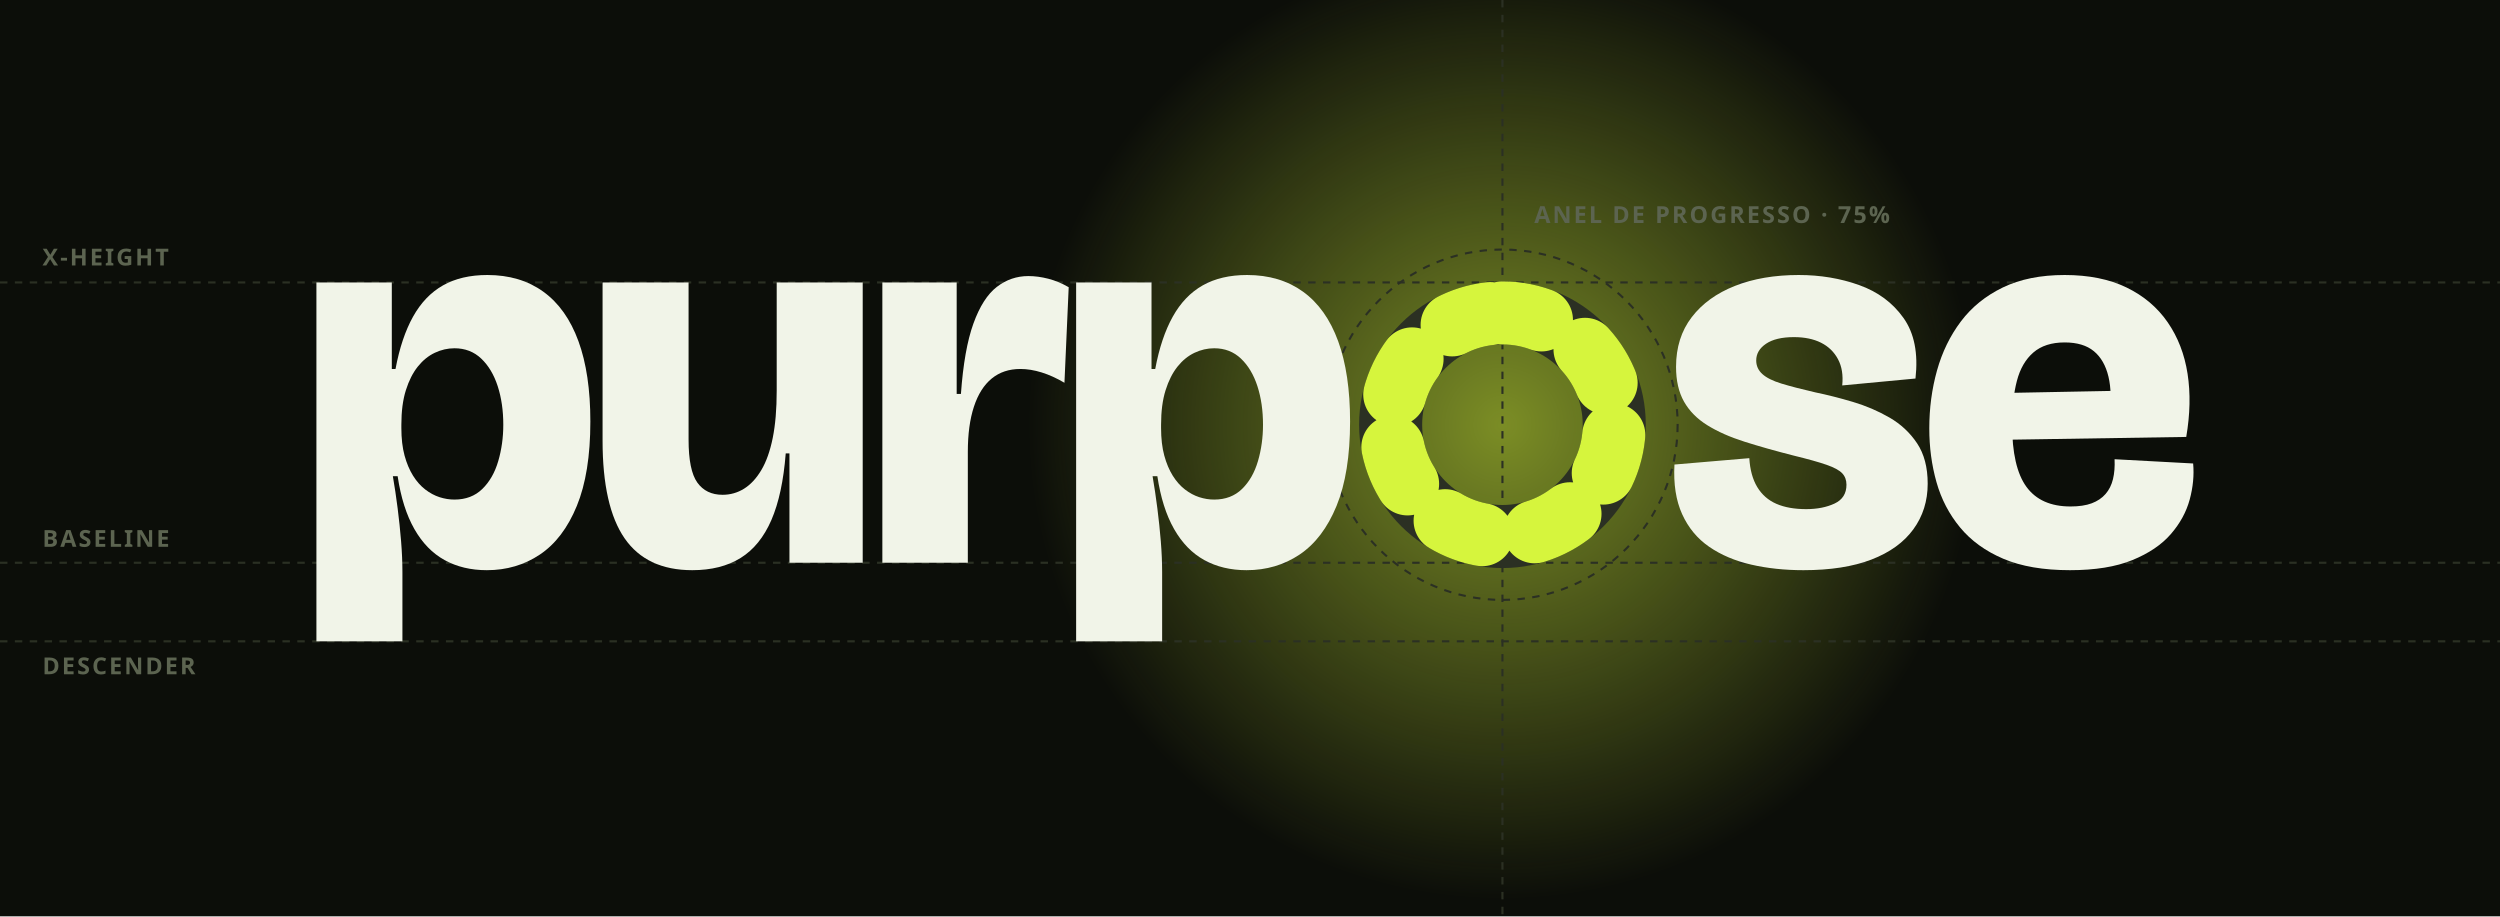
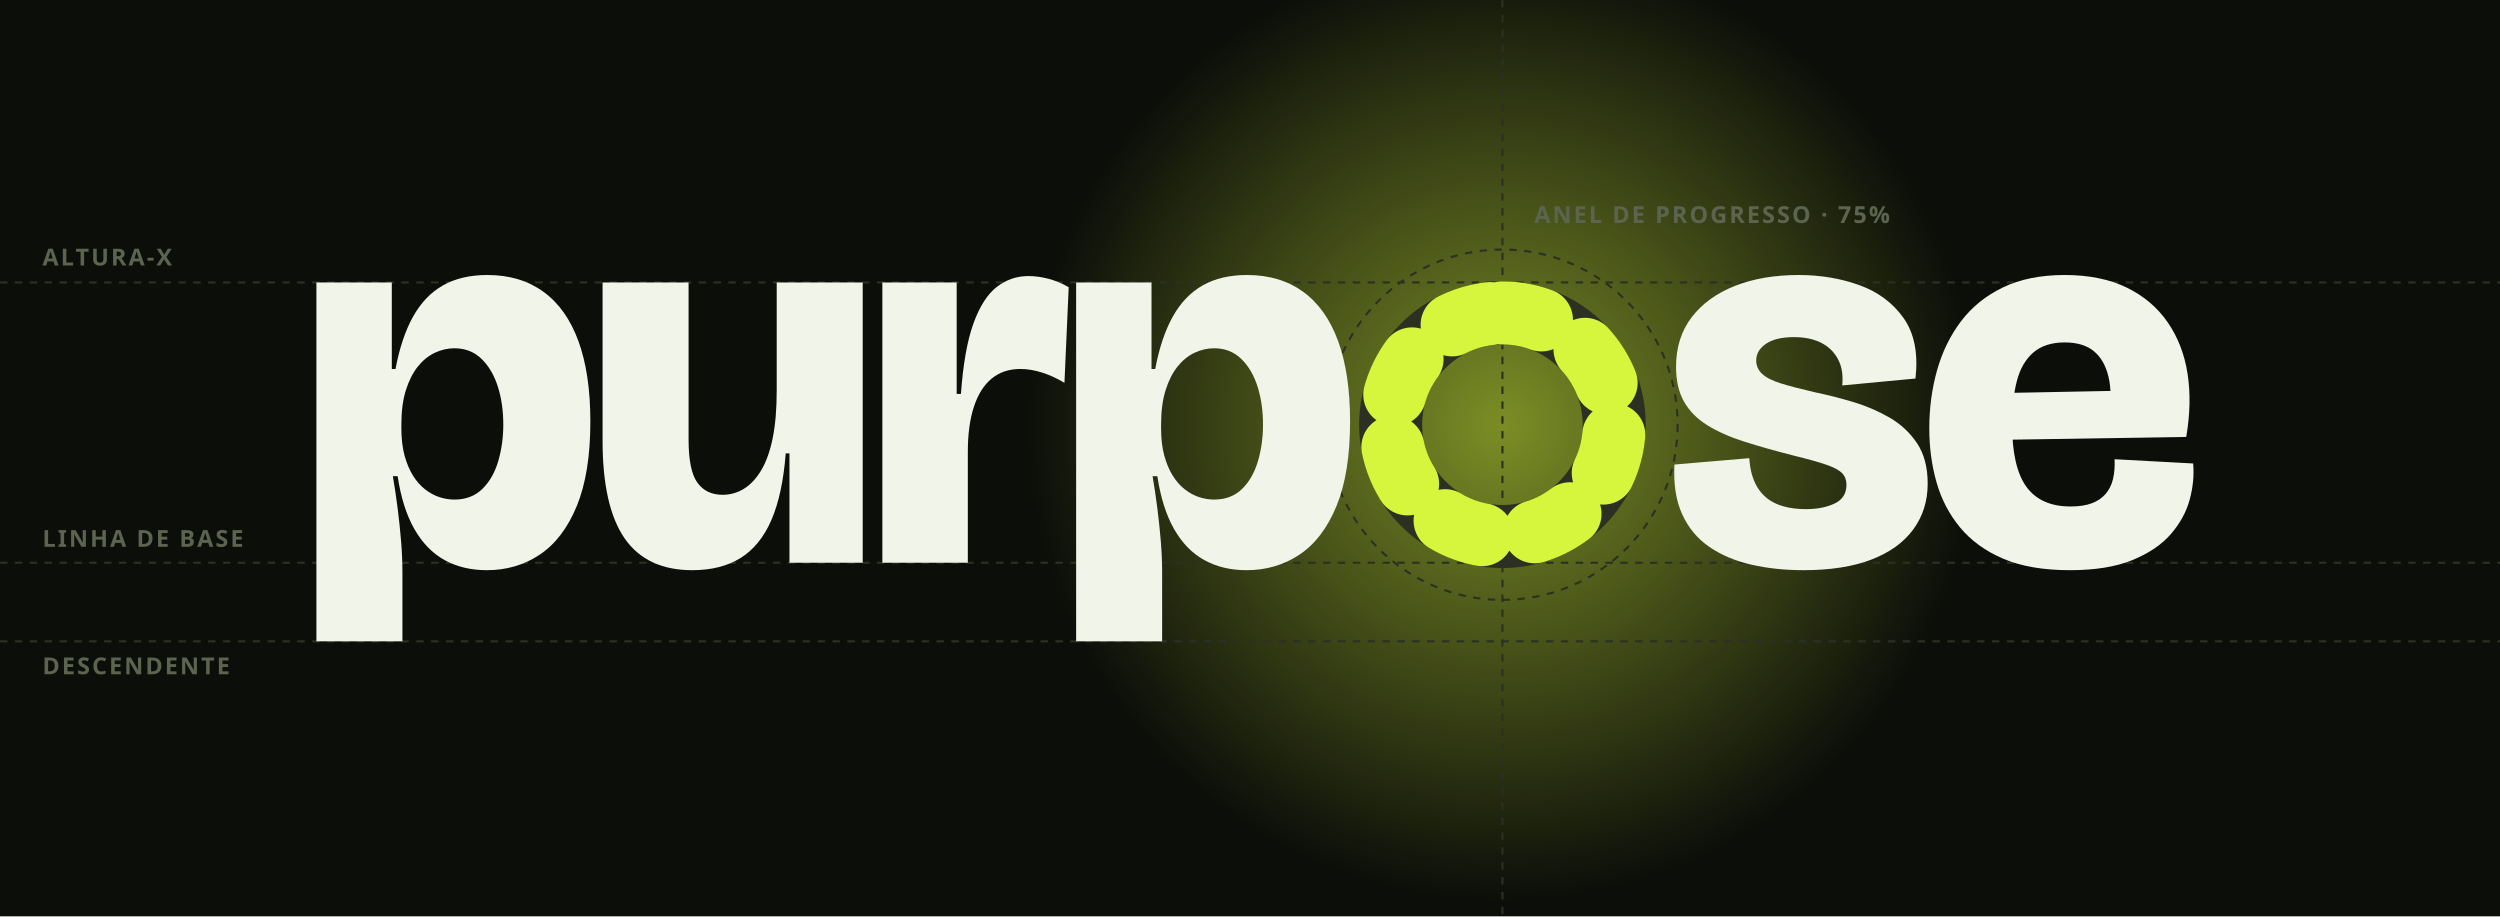
<svg xmlns="http://www.w3.org/2000/svg" viewBox="-560 -1060 4709 1726" role="img" aria-label="purpose — logótipo animado">
  <style>
.l{animation:up 6s cubic-bezier(.2,.9,.25,1) infinite both}
.l0{animation-delay:0s}.l1{animation-delay:.08s}.l2{animation-delay:.16s}.l3{animation-delay:.24s}.l4{animation-delay:.32s}.l5{animation-delay:.40s}
@keyframes up{0%{transform:translateY(260px);opacity:0}14%,86%{transform:none;opacity:1}96%,100%{transform:translateY(-120px);opacity:0}}
.trk{animation:fade 6s ease infinite both}
@keyframes fade{0%,6%{opacity:0}16%,86%{opacity:1}96%,100%{opacity:0}}
.arc{animation:fill 6s cubic-bezier(.3,.8,.2,1) infinite both}
@keyframes fill{0%,14%{stroke-dasharray:0 100;opacity:1}48%,86%{stroke-dasharray:75 100;opacity:1}96%,100%{stroke-dasharray:75 100;opacity:0}}
.gd{stroke:#2b3023;stroke-width:4;fill:none;stroke-dasharray:14 14;animation:fade 6s ease infinite both}
.lab{font:600 44px "Plus Jakarta Sans",system-ui,sans-serif;fill:#5c6450;letter-spacing:4px;animation:fade 6s ease infinite both}
.glw{animation:pulse 6s ease infinite both;transform-origin:2270px -260px}
@keyframes pulse{0%,30%{opacity:0;transform:scale(.6)}50%{opacity:.55;transform:scale(1)}86%{opacity:.35}100%{opacity:0}}
@media (prefers-reduced-motion:reduce){.l,.trk,.arc,.gd,.lab,.glw{animation:none}}
</style>
  <defs>
    <radialGradient id="g">
      <stop offset="0" stop-color="#d6f53d" stop-opacity=".55" />
      <stop offset="1" stop-color="#d6f53d" stop-opacity="0" />
    </radialGradient>
  </defs>
  <rect x="-560" y="-1060" width="4709" height="1726" fill="#0c0e09" />
  <circle class="glw" cx="2270" cy="-260" r="900" fill="url(#g)" />
  <line class="gd" x1="-560" x2="4149" y1="0" y2="0" />
  <line class="gd" x1="-560" x2="4149" y1="-528" y2="-528" />
  <line class="gd" x1="-560" x2="4149" y1="148" y2="148" />
  <circle class="gd" cx="2270" cy="-260" r="330" />
  <line class="gd" x1="2270" x2="2270" y1="-1060" y2="666" />
-   <text class="lab" x="-480" y="-560">X-HEIGHT</text>
-   <text class="lab" x="-480" y="-30">BASELINE</text>
-   <text class="lab" x="-480" y="210">DESCENDER</text>
+   <text class="lab" x="-480" y="-560">ALTURA-X</text>
+   <text class="lab" x="-480" y="-30">LINHA DE BASE</text>
+   <text class="lab" x="-480" y="210">DESCENDENTE</text>
  <text class="lab" x="2330" y="-640">ANEL DE PROGRESSO · 75%</text>
  <g fill="#f1f4e8">
    <path class="l l0" d="M36 148V-340V-528H178V-365H185Q196 -424 218.0 -463.5Q240 -503 274.5 -522.5Q309 -542 358 -542Q420 -542 463.5 -510.5Q507 -479 529.5 -417.5Q552 -356 552 -266Q552 -169 526.5 -107.0Q501 -45 457.0 -15.5Q413 14 357 14Q312 14 277.5 -5.0Q243 -24 220.5 -63.5Q198 -103 189 -163H180Q185 -134 189.0 -102.5Q193 -71 195.5 -40.5Q198 -10 198 18V148ZM296 -119Q328 -119 348.5 -139.0Q369 -159 378.5 -191.5Q388 -224 388 -260Q388 -300 377.5 -332.5Q367 -365 346.5 -384.5Q326 -404 296 -404Q277 -404 259.0 -395.5Q241 -387 227.0 -369.5Q213 -352 204.5 -325.0Q196 -298 196 -260V-254Q196 -224 202.0 -202.0Q208 -180 218.0 -164.0Q228 -148 241.0 -138.0Q254 -128 268.0 -123.5Q282 -119 296 -119Z" />
    <path class="l l1" d="M744.0 14Q658.0 14 616.5 -46.0Q575.0 -106 575.0 -230V-528H737.0V-232Q737.0 -174 753.5 -151.0Q770.0 -128 801.0 -128Q823.0 -128 841.5 -139.5Q860.0 -151 874.0 -174.5Q888.0 -198 895.5 -235.0Q903.0 -272 903.0 -324V-528H1065.0V-238V0H927.0V-206H920.0Q914.0 -129 893.0 -80.5Q872.0 -32 835.0 -9.0Q798.0 14 744.0 14Z" />
    <path class="l l2" d="M1102.0 0V-287V-528H1242.0V-318H1250.0Q1256.0 -402 1273.5 -450.5Q1291.0 -499 1317.5 -519.5Q1344.0 -540 1377.0 -540Q1395.0 -540 1414.5 -535.0Q1434.0 -530 1453.0 -519L1445.0 -339Q1423.0 -352 1402.0 -358.5Q1381.0 -365 1362.0 -365Q1330.0 -365 1308.0 -347.0Q1286.0 -329 1274.5 -294.0Q1263.0 -259 1263.0 -209V0Z" />
    <path class="l l3" d="M1467.0 148V-340V-528H1609.0V-365H1616.0Q1627.0 -424 1649.0 -463.5Q1671.0 -503 1705.5 -522.5Q1740.0 -542 1789.0 -542Q1851.0 -542 1894.5 -510.5Q1938.0 -479 1960.5 -417.5Q1983.0 -356 1983.0 -266Q1983.0 -169 1957.5 -107.0Q1932.0 -45 1888.0 -15.5Q1844.0 14 1788.0 14Q1743.0 14 1708.5 -5.0Q1674.0 -24 1651.5 -63.5Q1629.0 -103 1620.0 -163H1611.0Q1616.0 -134 1620.0 -102.5Q1624.0 -71 1626.5 -40.5Q1629.0 -10 1629.0 18V148ZM1727.0 -119Q1759.0 -119 1779.5 -139.0Q1800.0 -159 1809.5 -191.5Q1819.0 -224 1819.0 -260Q1819.0 -300 1808.5 -332.5Q1798.0 -365 1777.5 -384.5Q1757.0 -404 1727.0 -404Q1708.0 -404 1690.0 -395.5Q1672.0 -387 1658.0 -369.5Q1644.0 -352 1635.5 -325.0Q1627.0 -298 1627.0 -260V-254Q1627.0 -224 1633.0 -202.0Q1639.0 -180 1649.0 -164.0Q1659.0 -148 1672.0 -138.0Q1685.0 -128 1699.0 -123.5Q1713.0 -119 1727.0 -119Z" />
    <path class="l l4" d="M2837.0 14Q2784.0 14 2738.5 3.5Q2693.0 -7 2659.5 -30.0Q2626.0 -53 2608.5 -91.5Q2591.0 -130 2594.0 -185L2735.0 -197Q2737.0 -164 2750.0 -142.5Q2763.0 -121 2786.0 -111.0Q2809.0 -101 2842.0 -101Q2873.0 -101 2895.5 -111.5Q2918.0 -122 2918.0 -147Q2918.0 -160 2910.0 -168.5Q2902.0 -177 2880.5 -184.5Q2859.0 -192 2818.0 -202Q2767.0 -215 2726.0 -228.0Q2685.0 -241 2656.0 -259.0Q2627.0 -277 2612.0 -303.5Q2597.0 -330 2597.0 -369Q2597.0 -424 2626.5 -462.5Q2656.0 -501 2708.0 -521.5Q2760.0 -542 2828.0 -542Q2889.0 -542 2942.0 -523.0Q2995.0 -504 3025.5 -461.0Q3056.0 -418 3048.0 -347L2910.0 -334Q2913.0 -363 2902.0 -383.5Q2891.0 -404 2870.0 -414.5Q2849.0 -425 2819.0 -425Q2785.0 -425 2766.5 -412.5Q2748.0 -400 2748.0 -381Q2748.0 -366 2759.5 -355.5Q2771.0 -345 2795.5 -337.5Q2820.0 -330 2859.0 -321Q2893.0 -314 2930.0 -303.0Q2967.0 -292 2999.0 -273.5Q3031.0 -255 3051.0 -225.0Q3071.0 -195 3071.0 -149Q3071.0 -100 3044.0 -63.0Q3017.0 -26 2965.0 -6.0Q2913.0 14 2837.0 14Z" />
    <path class="l l5" d="M3339.0 14Q3264.0 14 3213.5 -7.5Q3163.0 -29 3132.0 -66.5Q3101.0 -104 3087.5 -152.0Q3074.0 -200 3074.0 -253Q3074.0 -310 3088.5 -362.0Q3103.0 -414 3133.5 -454.5Q3164.0 -495 3212.5 -518.5Q3261.0 -542 3329.0 -542Q3397.0 -542 3445.5 -518.5Q3494.0 -495 3523.0 -453.0Q3552.0 -411 3560.5 -356.0Q3569.0 -301 3558.0 -237L3175.0 -231V-319L3434.0 -324L3413.0 -273Q3419.0 -319 3411.5 -350.5Q3404.0 -382 3384.0 -398.5Q3364.0 -415 3329.0 -415Q3292.0 -415 3270.0 -396.0Q3248.0 -377 3239.0 -342.5Q3230.0 -308 3230.0 -261Q3230.0 -180 3257.0 -143.0Q3284.0 -106 3340.0 -106Q3364.0 -106 3380.0 -112.0Q3396.0 -118 3406.0 -129.5Q3416.0 -141 3420.0 -157.5Q3424.0 -174 3423.0 -195L3571.0 -187Q3574.0 -154 3564.5 -119.0Q3555.0 -84 3529.0 -54.0Q3503.0 -24 3456.5 -5.0Q3410.0 14 3339.0 14Z" />
  </g>
  <circle class="trk" cx="2270" cy="-260" r="210.6" fill="none" stroke="#2b3023" stroke-width="118.8" />
  <circle class="arc" cx="2270" cy="-260" r="210.6" fill="none" stroke="#d6f53d" stroke-width="118.8" stroke-linecap="round" pathLength="100" stroke-dasharray="75 100" transform="rotate(-90 2270 -260)" />
</svg>
